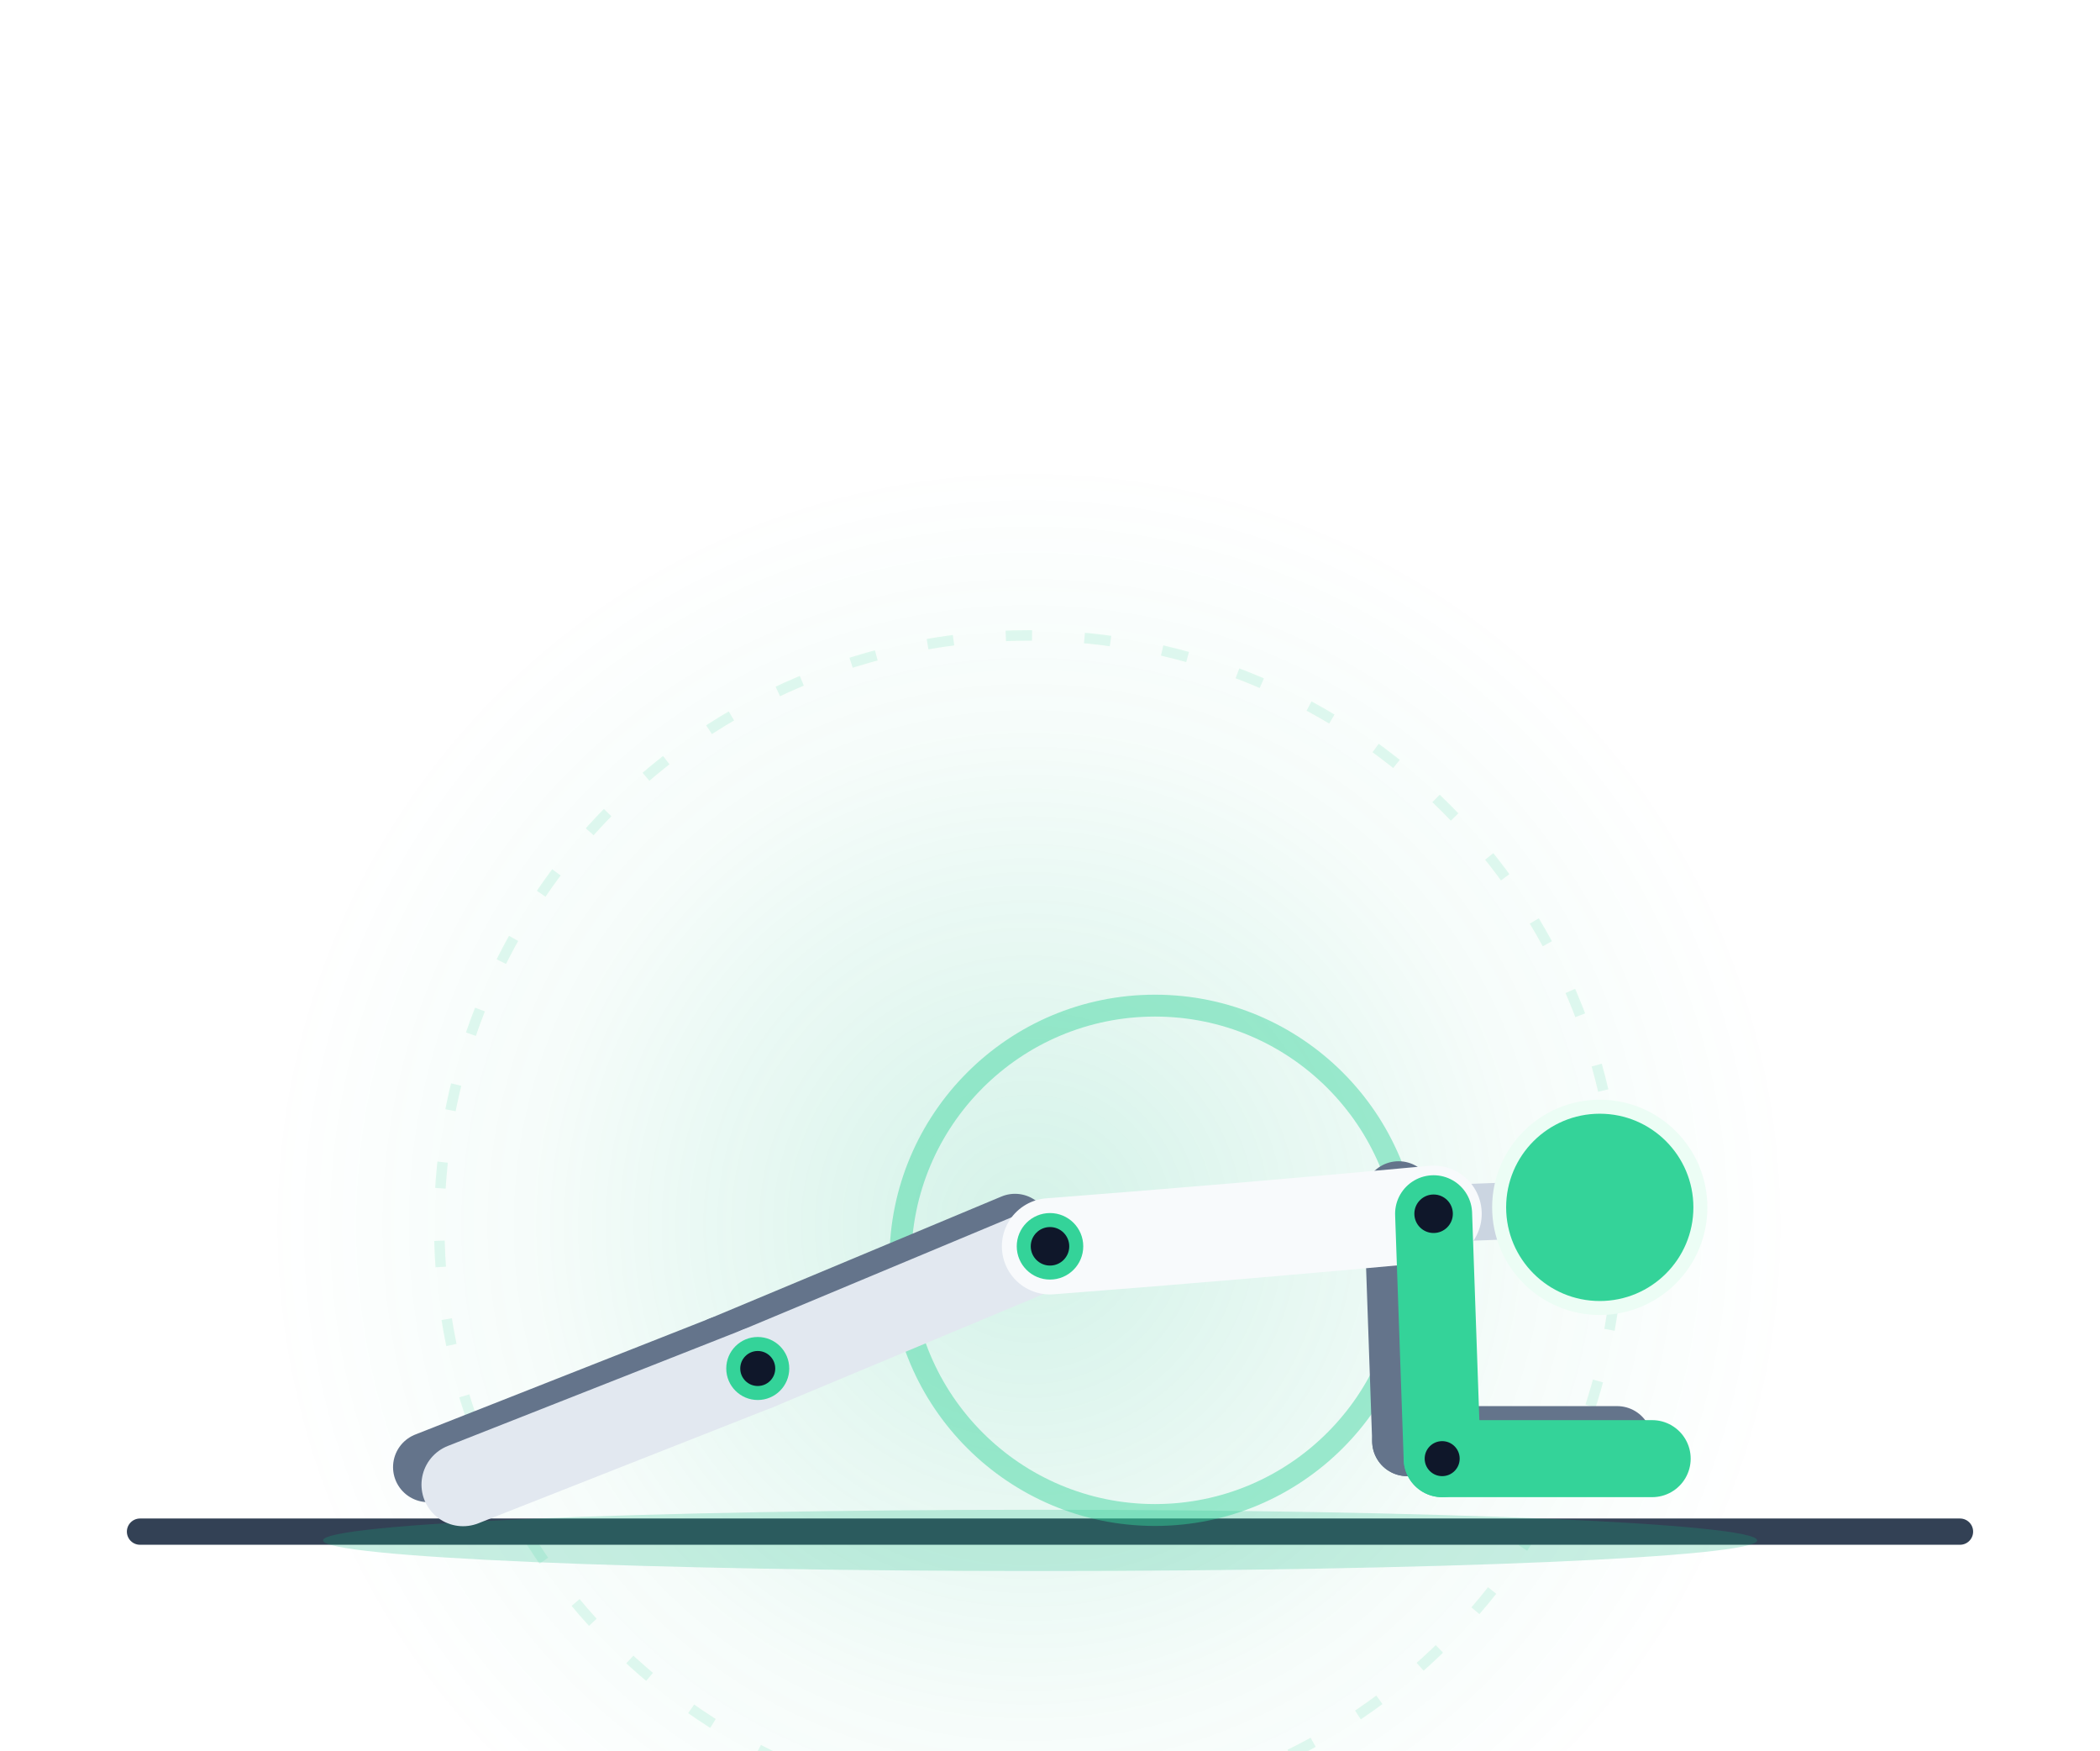
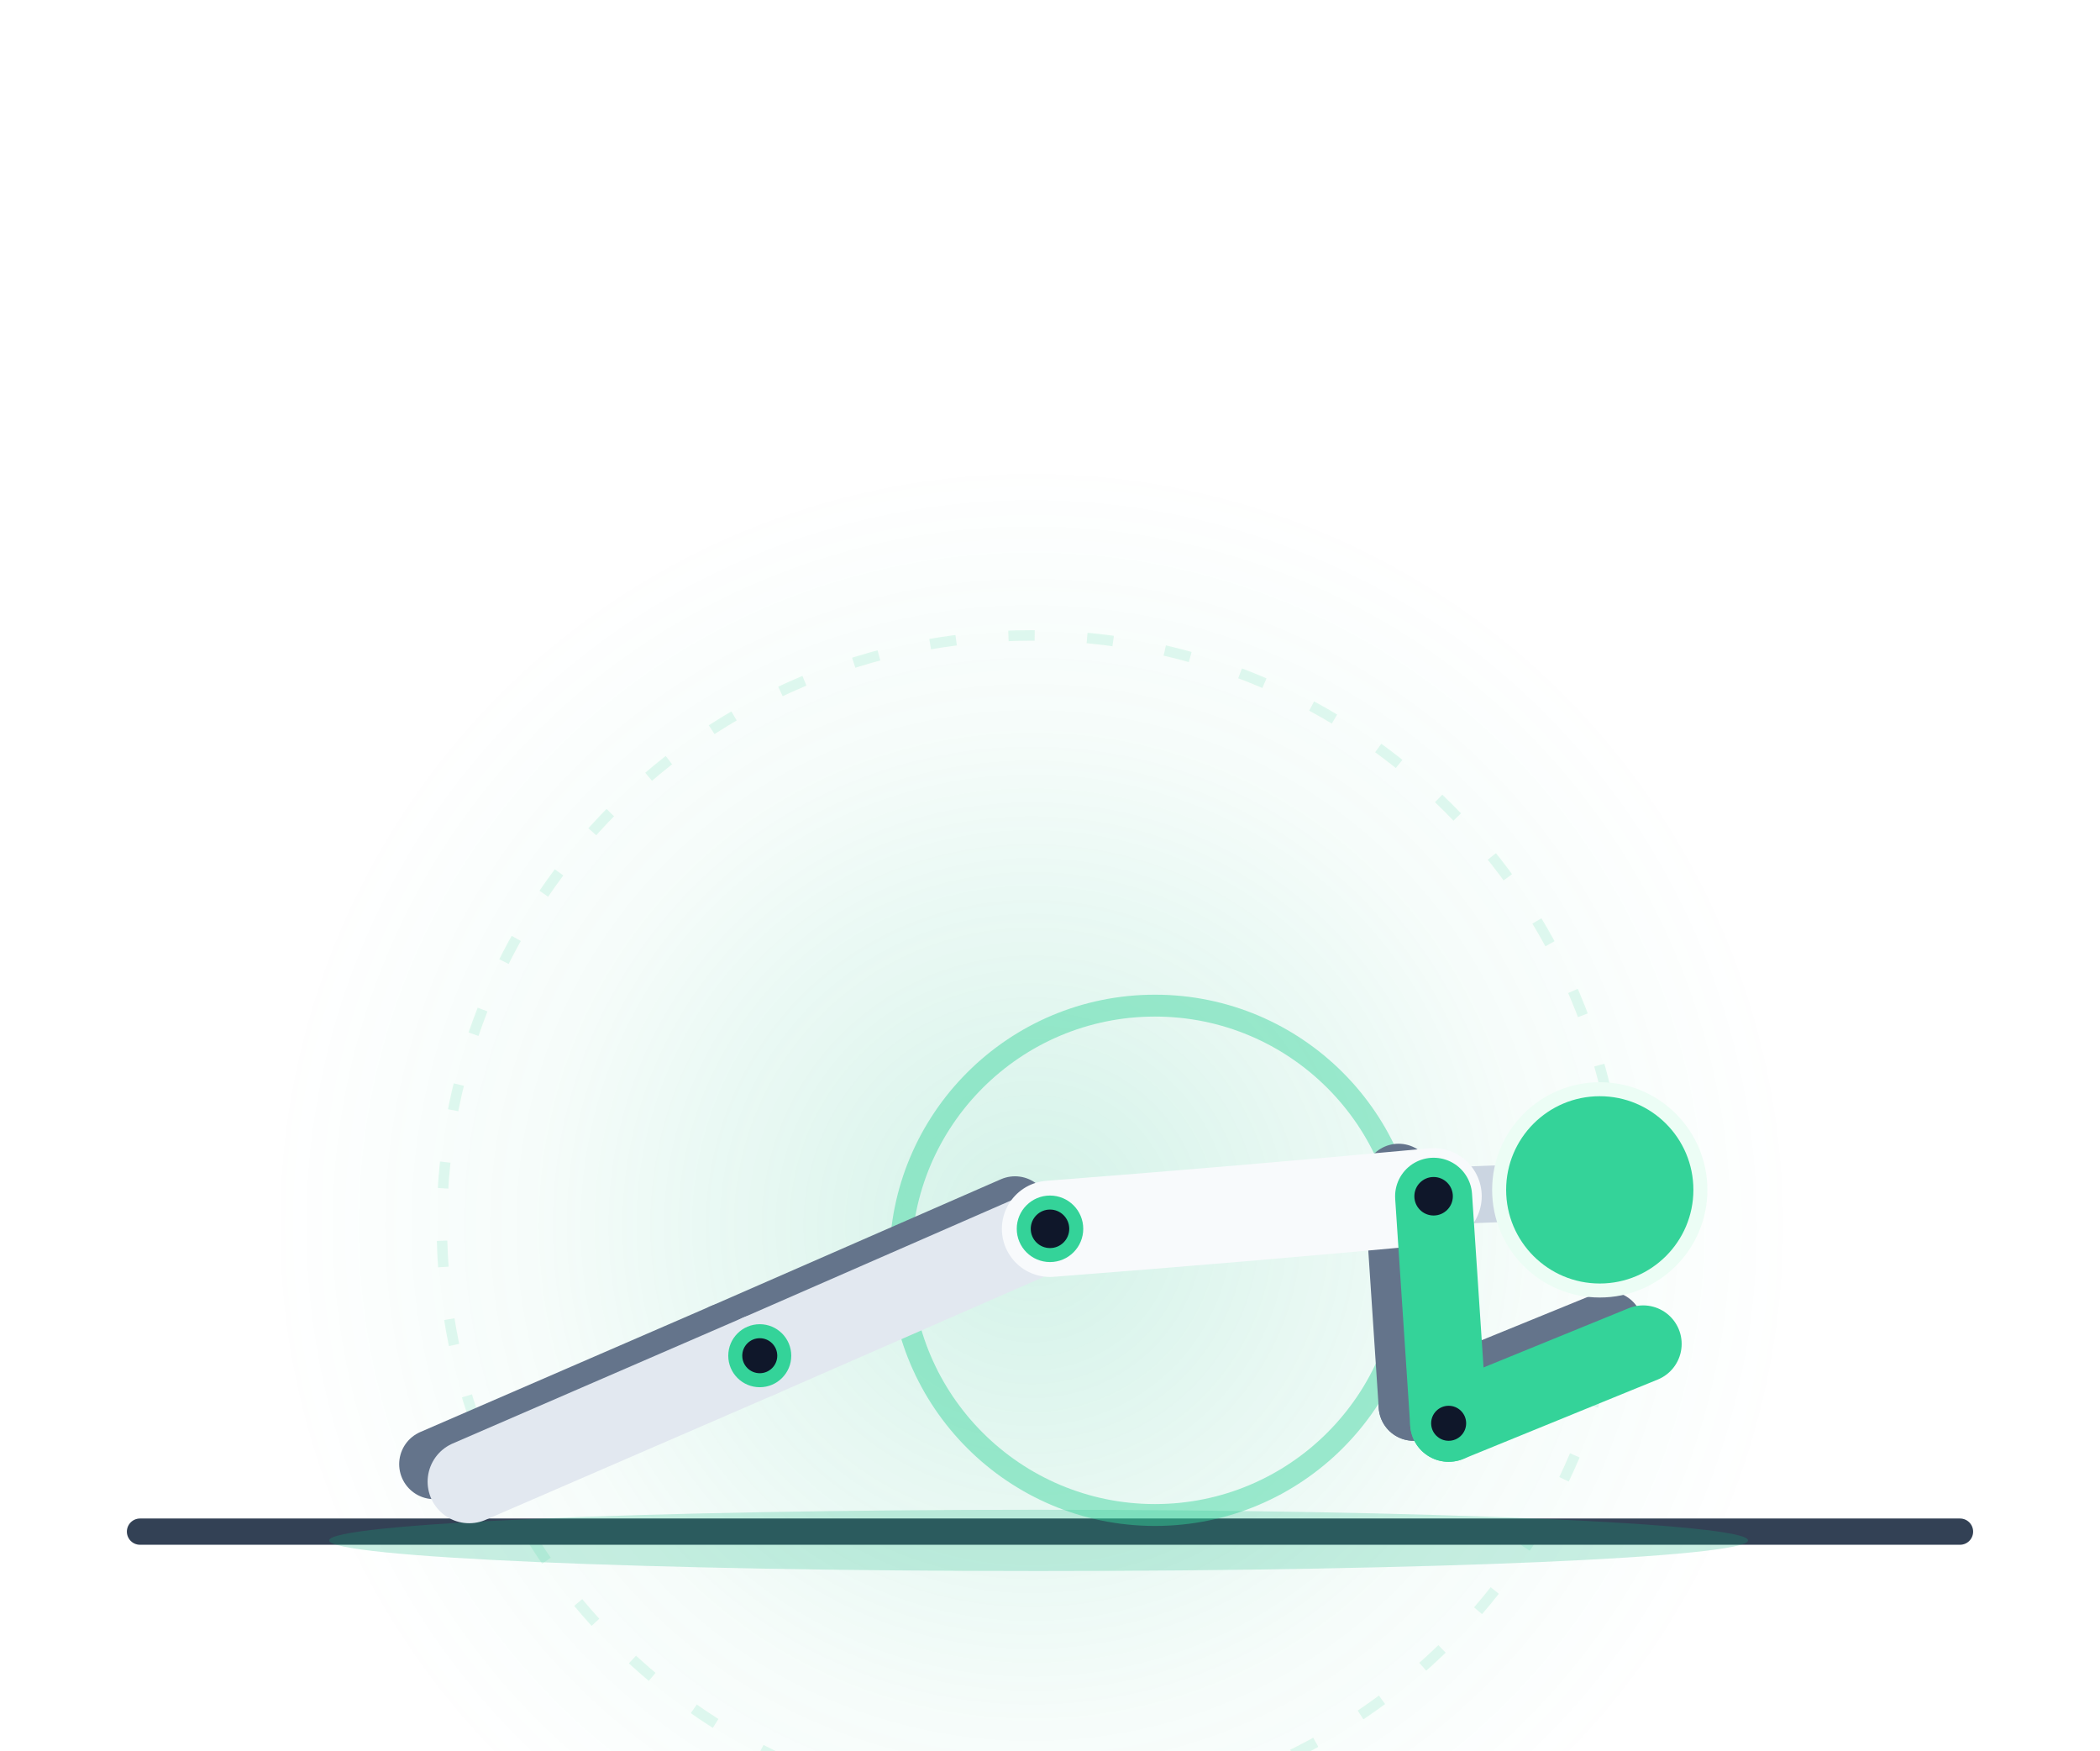
- <svg xmlns="http://www.w3.org/2000/svg" viewBox="0 0 240 200" preserveAspectRatio="xMidYMid meet" class="exercise-svg" role="img" aria-label="Plank" data-archetype="plank" data-tempo-mode="hold" data-hold-style="pulse" data-bones="{&quot;lumbar&quot;:22.0,&quot;thoracic&quot;:22.0,&quot;neck&quot;:19.0,&quot;uarm&quot;:28.0,&quot;farm&quot;:24.0,&quot;thigh&quot;:36.2,&quot;shin&quot;:36.2,&quot;back_dx&quot;:-4.0,&quot;back_dy&quot;:-2.0}" data-pose-a="{&quot;hip_x&quot;:120.0,&quot;hip_y&quot;:146.0,&quot;lumbar&quot;:-8.0,&quot;thoracic&quot;:-8.0,&quot;neck&quot;:-4.0,&quot;uarm_f&quot;:88.0,&quot;farm_f&quot;:0.0,&quot;uarm_b&quot;:88.0,&quot;farm_b&quot;:0.0,&quot;thigh_f&quot;:155.44,&quot;shin_f&quot;:165.68,&quot;thigh_b&quot;:155.44,&quot;shin_b&quot;:165.68}" data-pose-b="{&quot;hip_x&quot;:120.0,&quot;hip_y&quot;:142.0,&quot;lumbar&quot;:-4.0,&quot;thoracic&quot;:-5.0,&quot;neck&quot;:-2.0,&quot;uarm_f&quot;:88.0,&quot;farm_f&quot;:0.0,&quot;uarm_b&quot;:88.0,&quot;farm_b&quot;:0.0,&quot;thigh_f&quot;:157.52,&quot;shin_f&quot;:157.71,&quot;thigh_b&quot;:157.52,&quot;shin_b&quot;:157.71}" data-equipment="body_only">
+ <svg xmlns="http://www.w3.org/2000/svg" viewBox="0 0 240 200" preserveAspectRatio="xMidYMid meet" class="exercise-svg" role="img" aria-label="Plank" data-archetype="plank" data-tempo-mode="hold" data-hold-style="pulse" data-bones="{&quot;lumbar&quot;:22.0,&quot;thoracic&quot;:22.0,&quot;neck&quot;:19.0,&quot;uarm&quot;:26.0,&quot;farm&quot;:24.0,&quot;thigh&quot;:36.2,&quot;shin&quot;:36.2,&quot;back_dx&quot;:-4.0,&quot;back_dy&quot;:-2.0}" data-pose-a="{&quot;hip_x&quot;:120.0,&quot;hip_y&quot;:144.0,&quot;lumbar&quot;:-8.0,&quot;thoracic&quot;:-8.0,&quot;neck&quot;:-4.0,&quot;uarm_f&quot;:88.0,&quot;farm_f&quot;:-24.0,&quot;uarm_b&quot;:88.0,&quot;farm_b&quot;:-24.0,&quot;thigh_f&quot;:158.98,&quot;shin_f&quot;:159.17,&quot;thigh_b&quot;:158.98,&quot;shin_b&quot;:159.17}" data-pose-b="{&quot;hip_x&quot;:120.0,&quot;hip_y&quot;:140.0,&quot;lumbar&quot;:-4.0,&quot;thoracic&quot;:-5.0,&quot;neck&quot;:-2.0,&quot;uarm_f&quot;:86.0,&quot;farm_f&quot;:-22.0,&quot;uarm_b&quot;:86.0,&quot;farm_b&quot;:-22.0,&quot;thigh_f&quot;:156.1,&quot;shin_f&quot;:156.28,&quot;thigh_b&quot;:156.1,&quot;shin_b&quot;:156.28}" data-equipment="body_only">
  <defs>
    <radialGradient id="glow-plank" cx="50%" cy="50%" r="50%">
      <stop offset="0%" stop-color="#10b981" stop-opacity="0.18" />
      <stop offset="65%" stop-color="#10b981" stop-opacity="0.04" />
      <stop offset="100%" stop-color="#10b981" stop-opacity="0" />
    </radialGradient>
  </defs>
-   <circle class="js-aura" cx="117.6" cy="140.0" r="87.20" fill="url(#glow-plank)" />
-   <circle class="js-ring" cx="117.6" cy="140.0" r="67.40" fill="none" stroke="#34d399" stroke-opacity="0.14" stroke-width="1.2" stroke-dasharray="3 6" />
+   <circle class="js-aura" cx="117.9" cy="140.0" r="87.20" fill="url(#glow-plank)" />
+   <circle class="js-ring" cx="117.9" cy="140.0" r="67.40" fill="none" stroke="#34d399" stroke-opacity="0.14" stroke-width="1.2" stroke-dasharray="3 6" />
  <line x1="16" y1="175" x2="224" y2="175" stroke="#334155" stroke-width="3" stroke-linecap="round" />
-   <ellipse class="js-shadow" cx="118.87" cy="176" rx="81.95" ry="3.5" fill="#10b981" fill-opacity="0.22" />
+   <ellipse class="js-shadow" cx="118.70" cy="176" rx="81.08" ry="3.5" fill="#10b981" fill-opacity="0.22" />
  <circle class="js-pulse" cx="132" cy="144" r="29.10" fill="none" stroke="#34d399" stroke-width="2.5" stroke-opacity="0.45" />
  <g stroke="#64748b" stroke-width="8" stroke-linecap="round">
-     <line class="js-thigh-b" x1="116.00" y1="140.40" x2="82.60" y2="154.36" />
-     <line class="js-shin-b" x1="82.60" y1="154.36" x2="48.92" y2="167.63" />
-     <line class="js-uarm-b" x1="159.84" y1="136.68" x2="160.82" y2="164.66" />
-     <line class="js-farm-b" x1="160.82" y1="164.66" x2="184.82" y2="164.66" />
+     <line class="js-thigh-b" x1="116.00" y1="138.40" x2="82.83" y2="152.90" />
+     <line class="js-shin-b" x1="82.83" y1="152.90" x2="49.62" y2="167.29" />
+     <line class="js-uarm-b" x1="159.84" y1="134.68" x2="161.56" y2="160.62" />
+     <line class="js-farm-b" x1="161.56" y1="160.62" x2="183.79" y2="151.55" />
  </g>
  <g stroke="#e2e8f0" stroke-width="9.5" stroke-linecap="round">
-     <line class="js-thigh-f" x1="120.00" y1="142.40" x2="86.60" y2="156.36" />
-     <line class="js-shin-f" x1="86.60" y1="156.36" x2="52.92" y2="169.63" />
+     <line class="js-thigh-f" x1="120.00" y1="140.40" x2="86.83" y2="154.90" />
+     <line class="js-shin-f" x1="86.83" y1="154.90" x2="53.62" y2="169.29" />
  </g>
-   <line class="js-neck" x1="163.84" y1="138.68" x2="182.83" y2="137.95" stroke="#cbd5e1" stroke-width="6.5" stroke-linecap="round" />
-   <path class="js-torso" d="M 120.00 142.40 Q 141.94 140.71 163.84 138.68" fill="none" stroke="#f8fafc" stroke-width="11" stroke-linecap="round" stroke-linejoin="round" />
+   <line class="js-neck" x1="163.84" y1="136.68" x2="182.83" y2="135.95" stroke="#cbd5e1" stroke-width="6.5" stroke-linecap="round" />
+   <path class="js-torso" d="M 120.00 140.40 Q 141.94 138.71 163.84 136.68" fill="none" stroke="#f8fafc" stroke-width="11" stroke-linecap="round" stroke-linejoin="round" />
  <g stroke="#34d399" stroke-width="8.8" stroke-linecap="round">
-     <line class="js-uarm-f" x1="163.84" y1="138.68" x2="164.82" y2="166.66" />
-     <line class="js-farm-f" x1="164.82" y1="166.66" x2="188.82" y2="166.66" />
+     <line class="js-uarm-f" x1="163.84" y1="136.68" x2="165.56" y2="162.62" />
+     <line class="js-farm-f" x1="165.56" y1="162.62" x2="187.79" y2="153.55" />
  </g>
  <g fill="#0f172a" stroke="#34d399" stroke-width="1.6">
-     <circle class="js-j-shoulder" cx="163.84" cy="138.68" r="3" />
-     <circle class="js-j-hip" cx="120.00" cy="142.40" r="3" />
-     <circle class="js-j-knee" cx="86.60" cy="156.36" r="2.8" />
-     <circle class="js-j-elbow" cx="164.82" cy="166.66" r="2.8" />
+     <circle class="js-j-shoulder" cx="163.84" cy="136.68" r="3" />
+     <circle class="js-j-hip" cx="120.00" cy="140.40" r="3" />
+     <circle class="js-j-knee" cx="86.83" cy="154.90" r="2.8" />
+     <circle class="js-j-elbow" cx="165.56" cy="162.62" r="2.8" />
  </g>
-   <circle class="js-head" cx="182.83" cy="137.95" r="11.5" fill="#34d399" stroke="#ecfdf5" stroke-width="1.6" />
+   <circle class="js-head" cx="182.83" cy="135.95" r="11.5" fill="#34d399" stroke="#ecfdf5" stroke-width="1.6" />
</svg>
